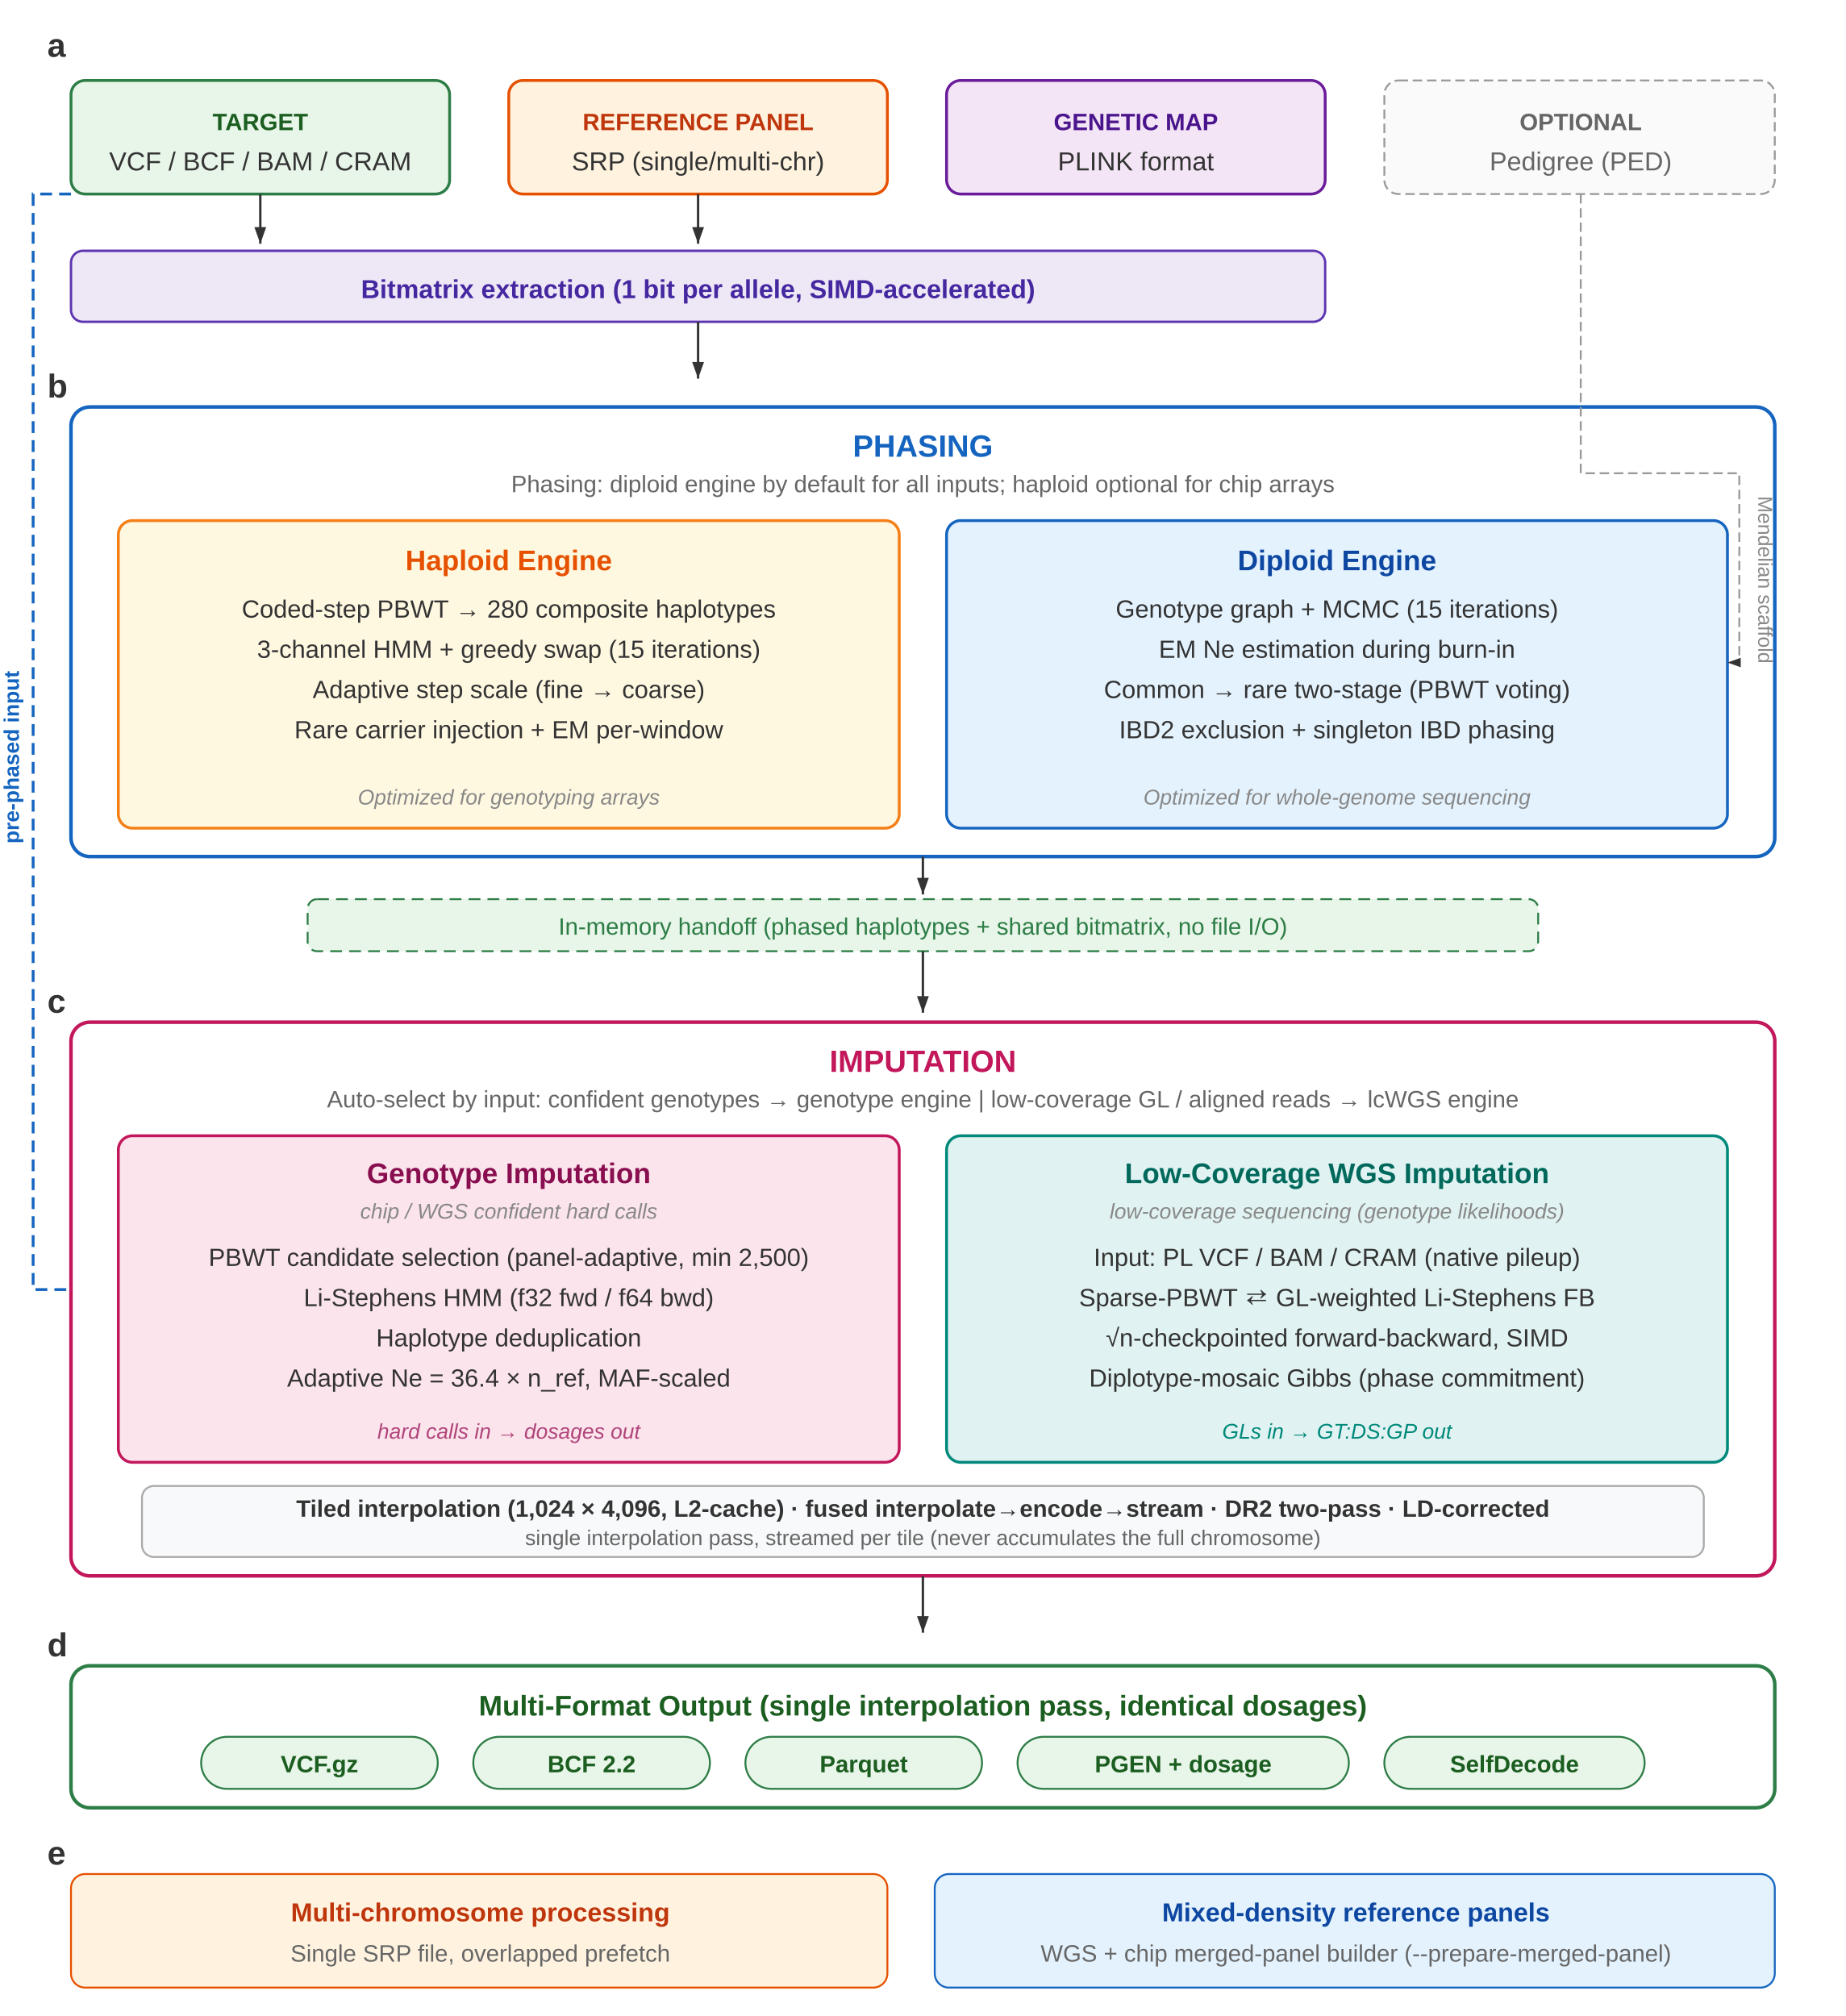
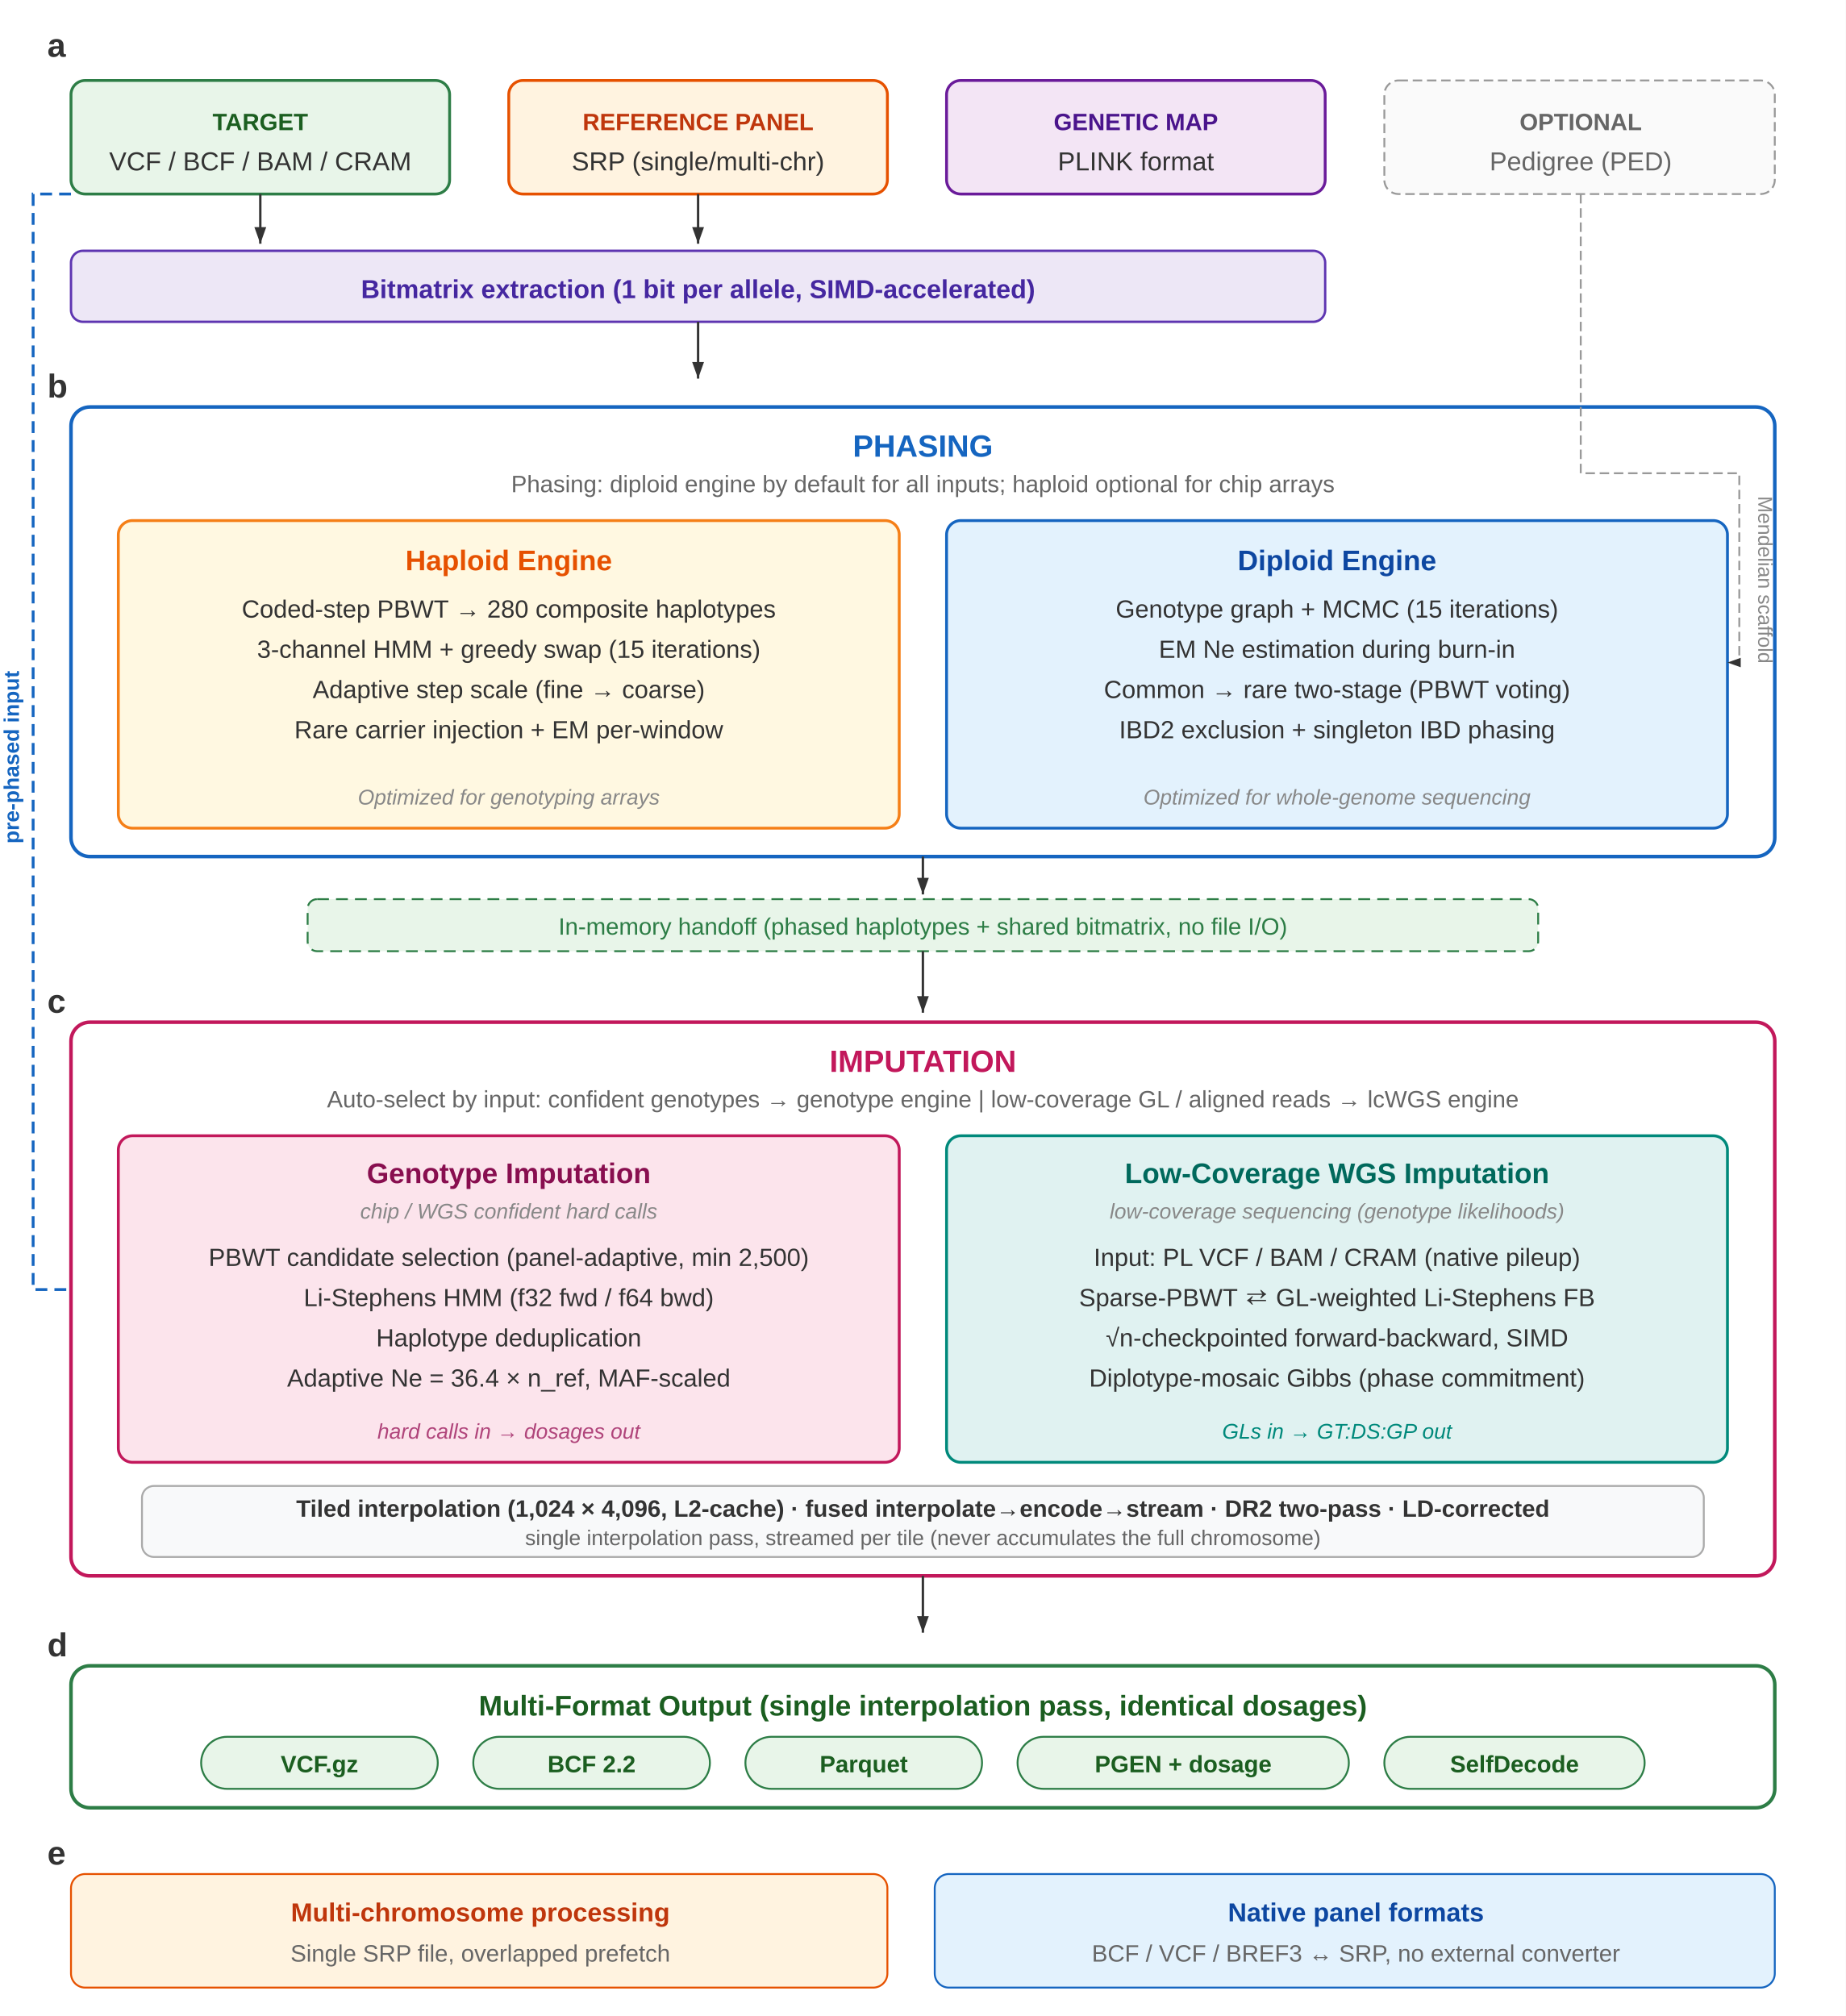
<svg xmlns="http://www.w3.org/2000/svg" viewBox="0 0 780 852" font-family="Arial, Helvetica, sans-serif">
  <defs>
    <marker id="a" markerWidth="7" markerHeight="5" refX="7" refY="2.5" orient="auto">
      <path d="M0,0 L7,2.5 L0,5" fill="#333" />
    </marker>
  </defs>
  <rect width="780" height="852" fill="#fff" />
  <text x="20" y="24" fill="#333" font-size="14" font-weight="700">a</text>
  <rect x="30" y="34" width="160" height="48" rx="6" fill="#e8f5e9" stroke="#2d7d46" stroke-width="1.2" />
  <text x="110" y="55" text-anchor="middle" fill="#1b5e20" font-size="10" font-weight="700">TARGET</text>
  <text x="110" y="72" text-anchor="middle" fill="#333" font-size="11">VCF / BCF / BAM / CRAM</text>
  <rect x="215" y="34" width="160" height="48" rx="6" fill="#fff3e0" stroke="#e65100" stroke-width="1.2" />
  <text x="295" y="55" text-anchor="middle" fill="#bf360c" font-size="10" font-weight="700">REFERENCE PANEL</text>
  <text x="295" y="72" text-anchor="middle" fill="#333" font-size="11">SRP (single/multi-chr)</text>
  <rect x="400" y="34" width="160" height="48" rx="6" fill="#f3e5f5" stroke="#6a1b9a" stroke-width="1.2" />
  <text x="480" y="55" text-anchor="middle" fill="#4a148c" font-size="10" font-weight="700">GENETIC MAP</text>
  <text x="480" y="72" text-anchor="middle" fill="#333" font-size="11">PLINK format</text>
  <rect x="585" y="34" width="165" height="48" rx="6" fill="#fafafa" stroke="#999" stroke-width="0.8" stroke-dasharray="4,2" />
  <text x="668" y="55" text-anchor="middle" fill="#666" font-size="10" font-weight="700">OPTIONAL</text>
  <text x="668" y="72" text-anchor="middle" fill="#666" font-size="11">Pedigree (PED)</text>
  <line x1="110" y1="82" x2="110" y2="103" stroke="#333" stroke-width="1" marker-end="url(#a)" />
  <line x1="295" y1="82" x2="295" y2="103" stroke="#333" stroke-width="1" marker-end="url(#a)" />
  <rect x="30" y="106" width="530" height="30" rx="5" fill="#ede7f6" stroke="#5e35b1" stroke-width="1" />
  <text x="295" y="126" text-anchor="middle" fill="#4527a0" font-size="11" font-weight="600">Bitmatrix extraction (1 bit per allele, SIMD-accelerated)</text>
  <line x1="295" y1="136" x2="295" y2="160" stroke="#333" stroke-width="1" marker-end="url(#a)" />
  <text x="20" y="168" fill="#333" font-size="14" font-weight="700">b</text>
  <rect x="30" y="172" width="720" height="190" rx="8" fill="#fff" stroke="#1565c0" stroke-width="1.5" />
  <text x="390" y="193" text-anchor="middle" fill="#1565c0" font-size="13" font-weight="700">PHASING</text>
  <text x="390" y="208" text-anchor="middle" fill="#666" font-size="10">Phasing: diploid engine by default for all inputs; haploid optional for chip arrays</text>
  <rect x="50" y="220" width="330" height="130" rx="6" fill="#fff8e1" stroke="#f57f17" stroke-width="1.2" />
  <text x="215" y="241" text-anchor="middle" fill="#e65100" font-size="12" font-weight="700">Haploid Engine</text>
  <text x="215" y="261" text-anchor="middle" fill="#333" font-size="10.5">Coded-step PBWT → 280 composite haplotypes</text>
  <text x="215" y="278" text-anchor="middle" fill="#333" font-size="10.5">3-channel HMM + greedy swap (15 iterations)</text>
  <text x="215" y="295" text-anchor="middle" fill="#333" font-size="10.5">Adaptive step scale (fine → coarse)</text>
  <text x="215" y="312" text-anchor="middle" fill="#333" font-size="10.5">Rare carrier injection + EM per-window</text>
  <text x="215" y="340" text-anchor="middle" fill="#888" font-size="9" font-style="italic">Optimized for genotyping arrays</text>
  <rect x="400" y="220" width="330" height="130" rx="6" fill="#e3f2fd" stroke="#1565c0" stroke-width="1.2" />
  <text x="565" y="241" text-anchor="middle" fill="#0d47a1" font-size="12" font-weight="700">Diploid Engine</text>
  <text x="565" y="261" text-anchor="middle" fill="#333" font-size="10.5">Genotype graph + MCMC (15 iterations)</text>
  <text x="565" y="278" text-anchor="middle" fill="#333" font-size="10.5">EM Ne estimation during burn-in</text>
  <text x="565" y="295" text-anchor="middle" fill="#333" font-size="10.5">Common → rare two-stage (PBWT voting)</text>
  <text x="565" y="312" text-anchor="middle" fill="#333" font-size="10.5">IBD2 exclusion + singleton IBD phasing</text>
  <text x="565" y="340" text-anchor="middle" fill="#888" font-size="9" font-style="italic">Optimized for whole-genome sequencing</text>
  <path d="M668 82 L668 200 L735 200 L735 280 L730 280" fill="none" stroke="#999" stroke-width="0.8" stroke-dasharray="4,2" marker-end="url(#a)" />
  <text x="743" y="245" fill="#888" font-size="8.5" transform="rotate(90,743,245)" text-anchor="middle">Mendelian scaffold</text>
  <path d="M30 82 L14 82 L14 545 L48 545" fill="none" stroke="#1565c0" stroke-width="1.2" stroke-dasharray="5,3" marker-end="url(#a)" />
  <text x="8" y="320" fill="#1565c0" font-size="9" font-weight="600" transform="rotate(-90,8,320)" text-anchor="middle">pre-phased input</text>
  <line x1="390" y1="362" x2="390" y2="378" stroke="#333" stroke-width="1" marker-end="url(#a)" />
  <rect x="130" y="380" width="520" height="22" rx="4" fill="#e8f5e9" stroke="#2d7d46" stroke-width="0.8" stroke-dasharray="5,3" />
  <text x="390" y="395" text-anchor="middle" fill="#2d7d46" font-size="10">In-memory handoff (phased haplotypes + shared bitmatrix, no file I/O)</text>
  <line x1="390" y1="402" x2="390" y2="428" stroke="#333" stroke-width="1" marker-end="url(#a)" />
  <text x="20" y="428" fill="#333" font-size="14" font-weight="700">c</text>
  <rect x="30" y="432" width="720" height="234" rx="8" fill="#fff" stroke="#c2185b" stroke-width="1.5" />
  <text x="390" y="453" text-anchor="middle" fill="#c2185b" font-size="13" font-weight="700">IMPUTATION</text>
  <text x="390" y="468" text-anchor="middle" fill="#666" font-size="10">Auto-select by input: confident genotypes → genotype engine | low-coverage GL / aligned reads → lcWGS engine</text>
  <rect x="50" y="480" width="330" height="138" rx="6" fill="#fce4ec" stroke="#c2185b" stroke-width="1.2" />
  <text x="215" y="500" text-anchor="middle" fill="#880e4f" font-size="12" font-weight="700">Genotype Imputation</text>
  <text x="215" y="515" text-anchor="middle" fill="#888" font-size="9" font-style="italic">chip / WGS confident hard calls</text>
  <text x="215" y="535" text-anchor="middle" fill="#333" font-size="10.5">PBWT candidate selection (panel-adaptive, min 2,500)</text>
  <text x="215" y="552" text-anchor="middle" fill="#333" font-size="10.5">Li-Stephens HMM (f32 fwd / f64 bwd)</text>
  <text x="215" y="569" text-anchor="middle" fill="#333" font-size="10.5">Haplotype deduplication</text>
  <text x="215" y="586" text-anchor="middle" fill="#333" font-size="10.5">Adaptive Ne = 36.4 × n_ref, MAF-scaled</text>
  <text x="215" y="608" text-anchor="middle" fill="#b0457b" font-size="9" font-style="italic">hard calls in → dosages out</text>
  <rect x="400" y="480" width="330" height="138" rx="6" fill="#e0f2f1" stroke="#00897b" stroke-width="1.2" />
  <text x="565" y="500" text-anchor="middle" fill="#00695c" font-size="12" font-weight="700">Low-Coverage WGS Imputation</text>
  <text x="565" y="515" text-anchor="middle" fill="#888" font-size="9" font-style="italic">low-coverage sequencing (genotype likelihoods)</text>
  <text x="565" y="535" text-anchor="middle" fill="#333" font-size="10.5">Input: PL VCF / BAM / CRAM (native pileup)</text>
  <text x="565" y="552" text-anchor="middle" fill="#333" font-size="10.5">Sparse-PBWT ⇄ GL-weighted Li-Stephens FB</text>
  <text x="565" y="569" text-anchor="middle" fill="#333" font-size="10.5">√n-checkpointed forward-backward, SIMD</text>
  <text x="565" y="586" text-anchor="middle" fill="#333" font-size="10.5">Diplotype-mosaic Gibbs (phase commitment)</text>
  <text x="565" y="608" text-anchor="middle" fill="#00897b" font-size="9" font-style="italic">GLs in → GT:DS:GP out</text>
  <rect x="60" y="628" width="660" height="30" rx="5" fill="#f8f9fa" stroke="#aaa" stroke-width="0.8" />
  <text x="390" y="641" text-anchor="middle" fill="#333" font-size="10" font-weight="600">Tiled interpolation (1,024 × 4,096, L2-cache) · fused interpolate→encode→stream · DR2 two-pass · LD-corrected</text>
  <text x="390" y="653" text-anchor="middle" fill="#666" font-size="9">single interpolation pass, streamed per tile (never accumulates the full chromosome)</text>
  <line x1="390" y1="666" x2="390" y2="690" stroke="#333" stroke-width="1" marker-end="url(#a)" />
  <text x="20" y="700" fill="#333" font-size="14" font-weight="700">d</text>
  <rect x="30" y="704" width="720" height="60" rx="8" fill="#fff" stroke="#2d7d46" stroke-width="1.5" />
  <text x="390" y="725" text-anchor="middle" fill="#1b5e20" font-size="12" font-weight="700">Multi-Format Output (single interpolation pass, identical dosages)</text>
  <rect x="85" y="734" width="100" height="22" rx="11" fill="#e8f5e9" stroke="#2d7d46" stroke-width="0.8" />
  <text x="135" y="749" text-anchor="middle" fill="#1b5e20" font-size="10" font-weight="600">VCF.gz</text>
  <rect x="200" y="734" width="100" height="22" rx="11" fill="#e8f5e9" stroke="#2d7d46" stroke-width="0.8" />
  <text x="250" y="749" text-anchor="middle" fill="#1b5e20" font-size="10" font-weight="600">BCF 2.2</text>
  <rect x="315" y="734" width="100" height="22" rx="11" fill="#e8f5e9" stroke="#2d7d46" stroke-width="0.8" />
  <text x="365" y="749" text-anchor="middle" fill="#1b5e20" font-size="10" font-weight="600">Parquet</text>
  <rect x="430" y="734" width="140" height="22" rx="11" fill="#e8f5e9" stroke="#2d7d46" stroke-width="0.8" />
  <text x="500" y="749" text-anchor="middle" fill="#1b5e20" font-size="10" font-weight="600">PGEN + dosage</text>
  <rect x="585" y="734" width="110" height="22" rx="11" fill="#e8f5e9" stroke="#2d7d46" stroke-width="0.8" />
  <text x="640" y="749" text-anchor="middle" fill="#1b5e20" font-size="10" font-weight="600">SelfDecode</text>
  <text x="20" y="788" fill="#333" font-size="14" font-weight="700">e</text>
  <rect x="30" y="792" width="345" height="48" rx="6" fill="#fff3e0" stroke="#e65100" stroke-width="0.8" />
  <text x="203" y="812" text-anchor="middle" fill="#bf360c" font-size="11" font-weight="600">Multi-chromosome processing</text>
  <text x="203" y="829" text-anchor="middle" fill="#666" font-size="10">Single SRP file, overlapped prefetch</text>
  <rect x="395" y="792" width="355" height="48" rx="6" fill="#e3f2fd" stroke="#1565c0" stroke-width="0.8" />
-   <text x="573" y="812" text-anchor="middle" fill="#0d47a1" font-size="11" font-weight="600">Mixed-density reference panels</text>
-   <text x="573" y="829" text-anchor="middle" fill="#666" font-size="10">WGS + chip merged-panel builder (--prepare-merged-panel)</text>
+   <text x="573" y="812" text-anchor="middle" fill="#0d47a1" font-size="11" font-weight="600">Native panel formats</text>
+   <text x="573" y="829" text-anchor="middle" fill="#666" font-size="10">BCF / VCF / BREF3 ↔ SRP, no external converter</text>
</svg>
